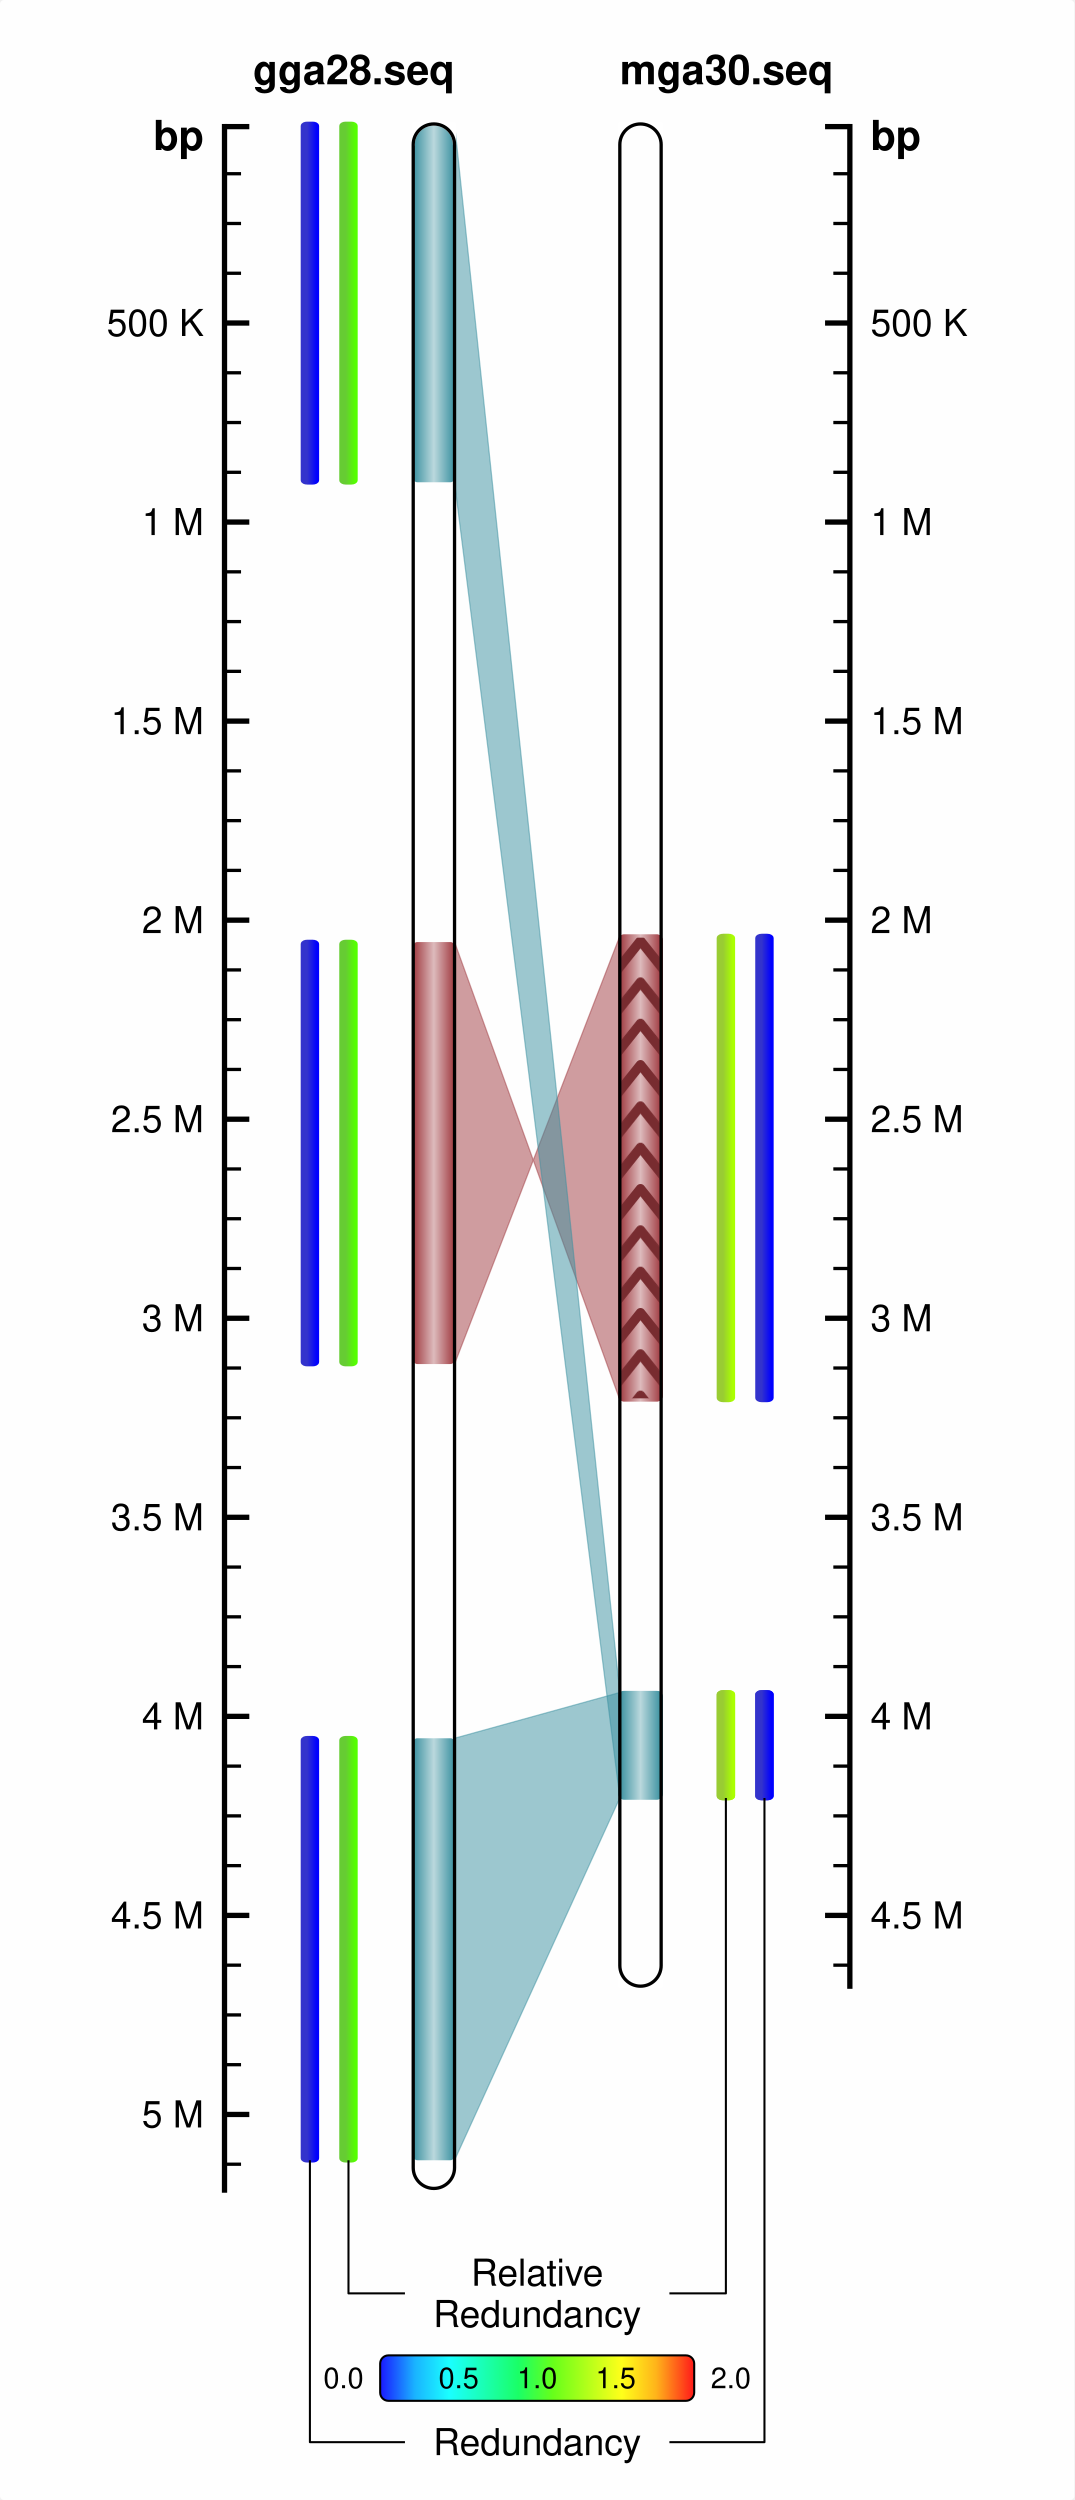
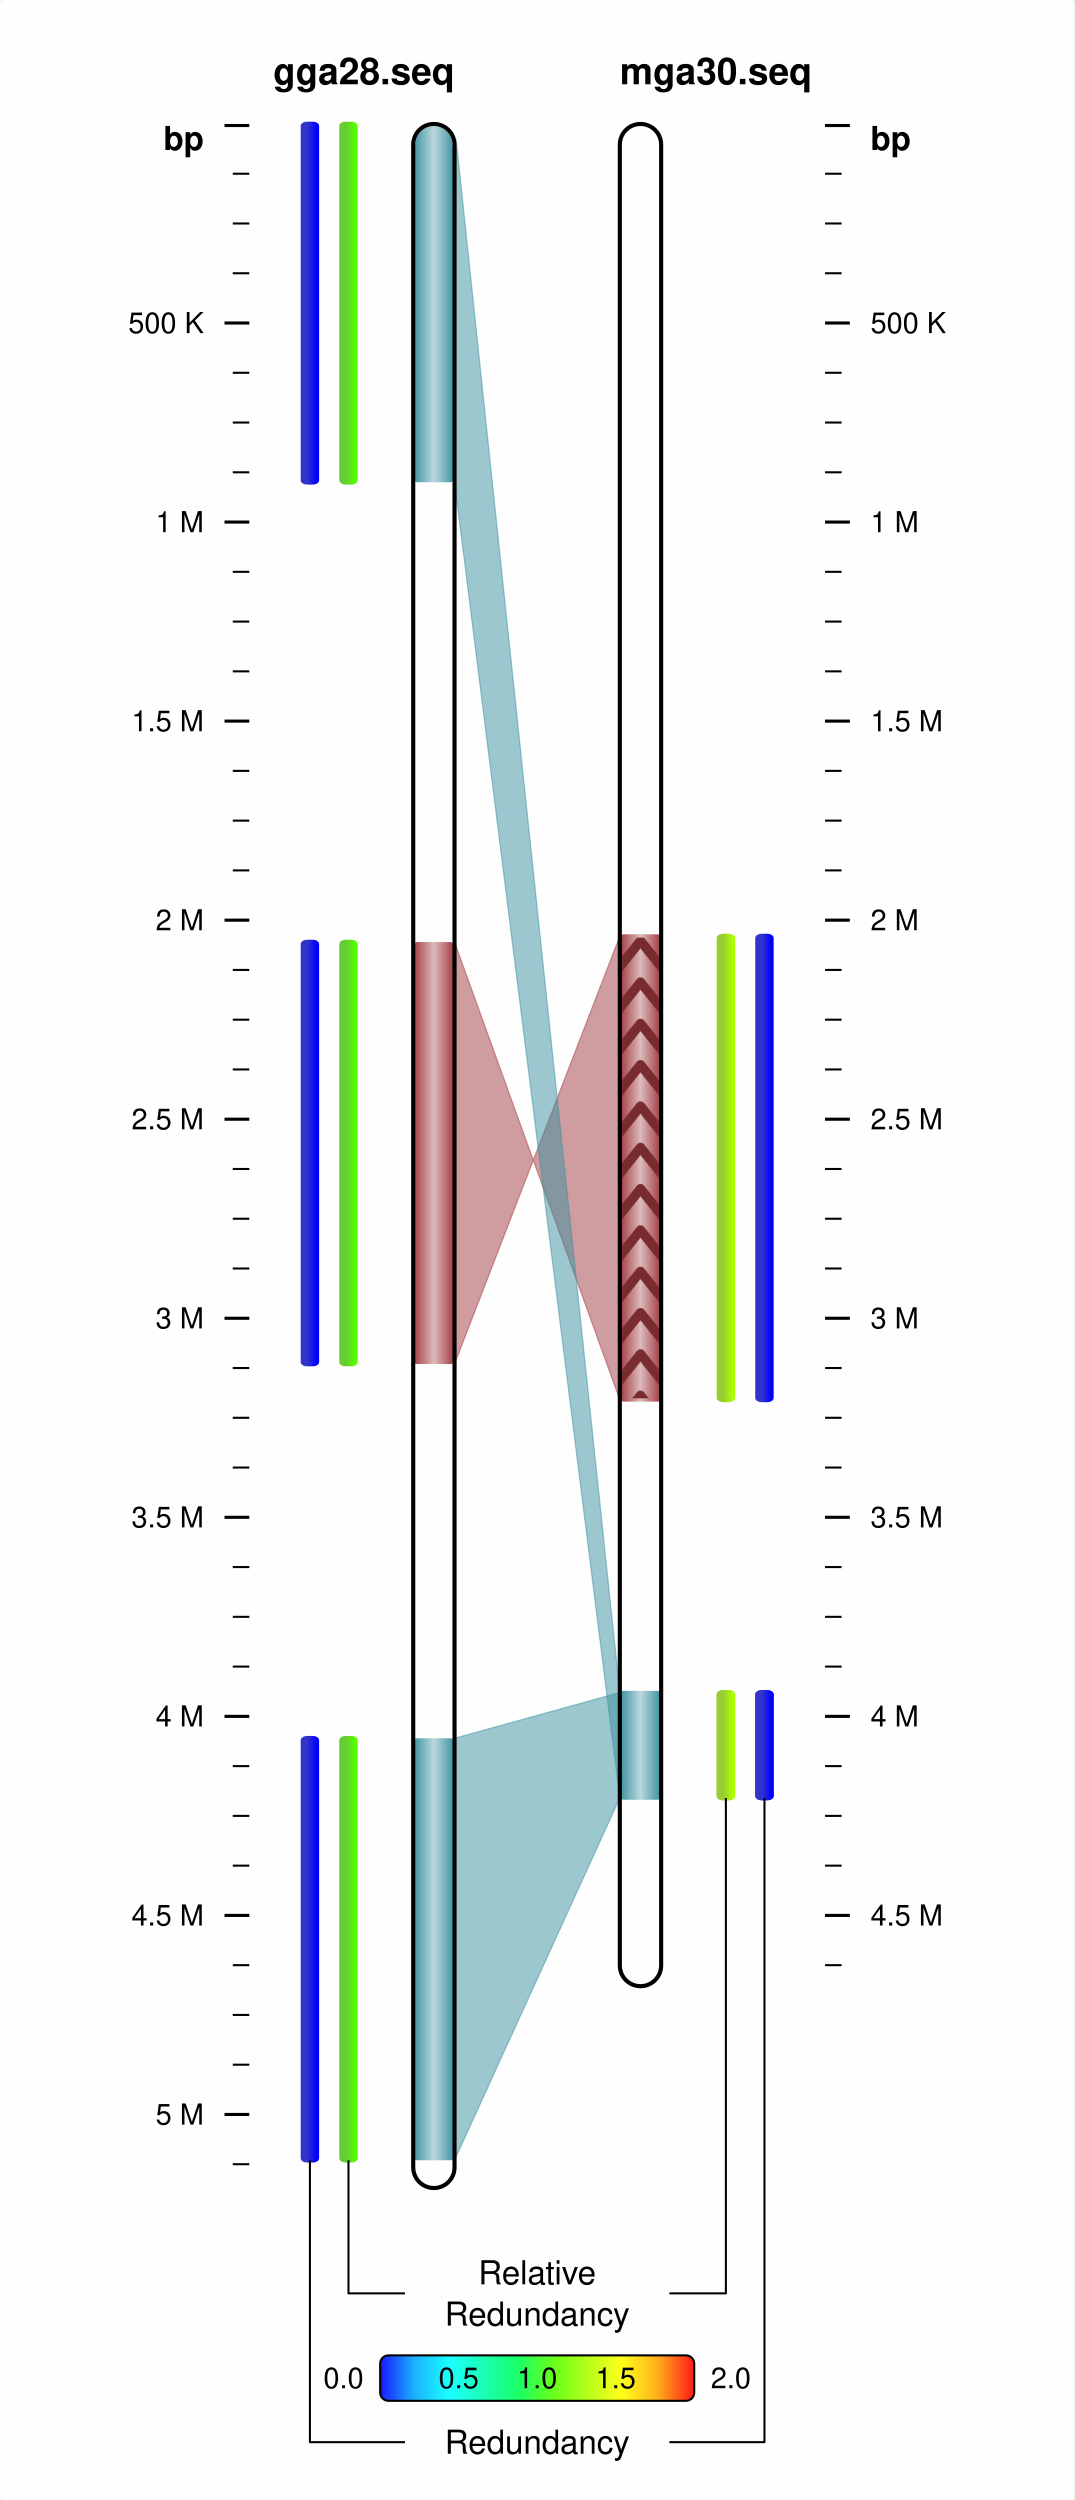
<svg xmlns="http://www.w3.org/2000/svg" viewBox="0 0 260 605.008">
  <rect x="0" y="0" width="260" height="605.008" rx="1" ry="1" fill="white" fill-opacity="0.9" stroke="white" stroke-width="0" stroke-opacity="1" />
-   <line id="54.33332830.00000054.333328530.647888" x1="54.333" y1="30" x2="54.333" y2="530.648" stroke-width="1.28" stroke="black" />
-   <text id="49.33332836.299999" x="49.333" y="36.3" dominant-baseline="" baseline-shift="" alignment-baseline="" font-size="10px" font-weight="bold" font-family="Helvetica,Arial" font-variant="normal" text-anchor="end" text-align="start" line-height="125%%">
+   <text id="49.33332836.299999" x="49.333" y="36.3" dominant-baseline="" baseline-shift="" alignment-baseline="" font-size="8px" font-weight="bold" font-family="Helvetica,Arial" font-variant="normal" text-anchor="end" text-align="start" line-height="125%%">
bp</text>
-   <line id="54.33332830.63999960.33332830.639999" x1="54.333" y1="30.64" x2="60.333" y2="30.64" stroke-width="1.28" stroke="black" />
-   <line id="54.33332842.04262258.33332842.042622" x1="54.333" y1="42.043" x2="58.333" y2="42.043" stroke-width="0.8" stroke="black" />
-   <line id="54.33332854.08524358.33332854.085243" x1="54.333" y1="54.085" x2="58.333" y2="54.085" stroke-width="0.8" stroke="black" />
-   <line id="54.33332866.12786158.33332866.127861" x1="54.333" y1="66.128" x2="58.333" y2="66.128" stroke-width="0.8" stroke="black" />
-   <line id="54.33332878.17048660.33332878.170486" x1="54.333" y1="78.171" x2="60.333" y2="78.171" stroke-width="1.28" stroke="black" />
-   <text id="49.33332881.320488" x="49.333" y="81.32" dominant-baseline="" baseline-shift="" alignment-baseline="" font-size="9px" font-weight="normal" font-family="Helvetica,Arial" font-variant="normal" text-anchor="end" text-align="start" line-height="125%%">
+   <line id="54.33332830.37500060.33332830.375000" x1="54.333" y1="30.375" x2="60.333" y2="30.375" stroke-width="0.75" stroke="black" />
+   <line id="56.33332842.04262260.33332842.042622" x1="56.333" y1="42.043" x2="60.333" y2="42.043" stroke-width="0.5" stroke="black" />
+   <line id="56.33332854.08524360.33332854.085243" x1="56.333" y1="54.085" x2="60.333" y2="54.085" stroke-width="0.5" stroke="black" />
+   <line id="56.33332866.12786160.33332866.127861" x1="56.333" y1="66.128" x2="60.333" y2="66.128" stroke-width="0.5" stroke="black" />
+   <line id="54.33332878.17048660.33332878.170486" x1="54.333" y1="78.171" x2="60.333" y2="78.171" stroke-width="0.75" stroke="black" />
+   <text id="49.33332880.620483" x="49.333" y="80.621" dominant-baseline="" baseline-shift="" alignment-baseline="" font-size="7px" font-weight="normal" font-family="Helvetica,Arial" font-variant="normal" text-anchor="end" text-align="start" line-height="125%%">
500 K</text>
-   <line id="54.33332890.21310458.33332890.213104" x1="54.333" y1="90.213" x2="58.333" y2="90.213" stroke-width="0.8" stroke="black" />
-   <line id="54.333328102.25573058.333328102.255730" x1="54.333" y1="102.256" x2="58.333" y2="102.256" stroke-width="0.8" stroke="black" />
-   <line id="54.333328114.29834758.333328114.298347" x1="54.333" y1="114.298" x2="58.333" y2="114.298" stroke-width="0.8" stroke="black" />
-   <line id="54.333328126.34097360.333328126.340973" x1="54.333" y1="126.341" x2="60.333" y2="126.341" stroke-width="1.28" stroke="black" />
-   <text id="49.333328129.490967" x="49.333" y="129.491" dominant-baseline="" baseline-shift="" alignment-baseline="" font-size="9px" font-weight="normal" font-family="Helvetica,Arial" font-variant="normal" text-anchor="end" text-align="start" line-height="125%%">
+   <line id="56.33332890.21310460.33332890.213104" x1="56.333" y1="90.213" x2="60.333" y2="90.213" stroke-width="0.5" stroke="black" />
+   <line id="56.333328102.25573060.333328102.255730" x1="56.333" y1="102.256" x2="60.333" y2="102.256" stroke-width="0.5" stroke="black" />
+   <line id="56.333328114.29834760.333328114.298347" x1="56.333" y1="114.298" x2="60.333" y2="114.298" stroke-width="0.5" stroke="black" />
+   <line id="54.333328126.34097360.333328126.340973" x1="54.333" y1="126.341" x2="60.333" y2="126.341" stroke-width="0.75" stroke="black" />
+   <text id="49.333328128.790970" x="49.333" y="128.791" dominant-baseline="" baseline-shift="" alignment-baseline="" font-size="7px" font-weight="normal" font-family="Helvetica,Arial" font-variant="normal" text-anchor="end" text-align="start" line-height="125%%">
1 M</text>
-   <line id="54.333328138.38359158.333328138.383591" x1="54.333" y1="138.384" x2="58.333" y2="138.384" stroke-width="0.8" stroke="black" />
-   <line id="54.333328150.42620858.333328150.426208" x1="54.333" y1="150.426" x2="58.333" y2="150.426" stroke-width="0.8" stroke="black" />
-   <line id="54.333328162.46882658.333328162.468826" x1="54.333" y1="162.469" x2="58.333" y2="162.469" stroke-width="0.8" stroke="black" />
-   <line id="54.333328174.51145960.333328174.511459" x1="54.333" y1="174.511" x2="60.333" y2="174.511" stroke-width="1.28" stroke="black" />
-   <text id="49.333328177.661453" x="49.333" y="177.661" dominant-baseline="" baseline-shift="" alignment-baseline="" font-size="9px" font-weight="normal" font-family="Helvetica,Arial" font-variant="normal" text-anchor="end" text-align="start" line-height="125%%">
+   <line id="56.333328138.38359160.333328138.383591" x1="56.333" y1="138.384" x2="60.333" y2="138.384" stroke-width="0.5" stroke="black" />
+   <line id="56.333328150.42620860.333328150.426208" x1="56.333" y1="150.426" x2="60.333" y2="150.426" stroke-width="0.5" stroke="black" />
+   <line id="56.333328162.46882660.333328162.468826" x1="56.333" y1="162.469" x2="60.333" y2="162.469" stroke-width="0.5" stroke="black" />
+   <line id="54.333328174.51145960.333328174.511459" x1="54.333" y1="174.511" x2="60.333" y2="174.511" stroke-width="0.75" stroke="black" />
+   <text id="49.333328176.961456" x="49.333" y="176.961" dominant-baseline="" baseline-shift="" alignment-baseline="" font-size="7px" font-weight="normal" font-family="Helvetica,Arial" font-variant="normal" text-anchor="end" text-align="start" line-height="125%%">
1.5 M</text>
-   <line id="54.333328186.55407758.333328186.554077" x1="54.333" y1="186.554" x2="58.333" y2="186.554" stroke-width="0.8" stroke="black" />
-   <line id="54.333328198.59669558.333328198.596695" x1="54.333" y1="198.597" x2="58.333" y2="198.597" stroke-width="0.8" stroke="black" />
-   <line id="54.333328210.63931358.333328210.639313" x1="54.333" y1="210.639" x2="58.333" y2="210.639" stroke-width="0.8" stroke="black" />
-   <line id="54.333328222.68194660.333328222.681946" x1="54.333" y1="222.682" x2="60.333" y2="222.682" stroke-width="1.28" stroke="black" />
-   <text id="49.333328225.831940" x="49.333" y="225.832" dominant-baseline="" baseline-shift="" alignment-baseline="" font-size="9px" font-weight="normal" font-family="Helvetica,Arial" font-variant="normal" text-anchor="end" text-align="start" line-height="125%%">
+   <line id="56.333328186.55407760.333328186.554077" x1="56.333" y1="186.554" x2="60.333" y2="186.554" stroke-width="0.5" stroke="black" />
+   <line id="56.333328198.59669560.333328198.596695" x1="56.333" y1="198.597" x2="60.333" y2="198.597" stroke-width="0.5" stroke="black" />
+   <line id="56.333328210.63931360.333328210.639313" x1="56.333" y1="210.639" x2="60.333" y2="210.639" stroke-width="0.5" stroke="black" />
+   <line id="54.333328222.68194660.333328222.681946" x1="54.333" y1="222.682" x2="60.333" y2="222.682" stroke-width="0.75" stroke="black" />
+   <text id="49.333328225.131943" x="49.333" y="225.132" dominant-baseline="" baseline-shift="" alignment-baseline="" font-size="7px" font-weight="normal" font-family="Helvetica,Arial" font-variant="normal" text-anchor="end" text-align="start" line-height="125%%">
2 M</text>
-   <line id="54.333328234.72456458.333328234.724564" x1="54.333" y1="234.725" x2="58.333" y2="234.725" stroke-width="0.8" stroke="black" />
-   <line id="54.333328246.76718158.333328246.767181" x1="54.333" y1="246.767" x2="58.333" y2="246.767" stroke-width="0.8" stroke="black" />
-   <line id="54.333328258.80981458.333328258.809814" x1="54.333" y1="258.81" x2="58.333" y2="258.81" stroke-width="0.8" stroke="black" />
-   <line id="54.333328270.85241760.333328270.852417" x1="54.333" y1="270.852" x2="60.333" y2="270.852" stroke-width="1.28" stroke="black" />
-   <text id="49.333328274.002411" x="49.333" y="274.002" dominant-baseline="" baseline-shift="" alignment-baseline="" font-size="9px" font-weight="normal" font-family="Helvetica,Arial" font-variant="normal" text-anchor="end" text-align="start" line-height="125%%">
+   <line id="56.333328234.72456460.333328234.724564" x1="56.333" y1="234.725" x2="60.333" y2="234.725" stroke-width="0.5" stroke="black" />
+   <line id="56.333328246.76718160.333328246.767181" x1="56.333" y1="246.767" x2="60.333" y2="246.767" stroke-width="0.5" stroke="black" />
+   <line id="56.333328258.80981460.333328258.809814" x1="56.333" y1="258.81" x2="60.333" y2="258.81" stroke-width="0.5" stroke="black" />
+   <line id="54.333328270.85241760.333328270.852417" x1="54.333" y1="270.852" x2="60.333" y2="270.852" stroke-width="0.75" stroke="black" />
+   <text id="49.333328273.302429" x="49.333" y="273.302" dominant-baseline="" baseline-shift="" alignment-baseline="" font-size="7px" font-weight="normal" font-family="Helvetica,Arial" font-variant="normal" text-anchor="end" text-align="start" line-height="125%%">
2.5 M</text>
-   <line id="54.333328282.89505058.333328282.895050" x1="54.333" y1="282.895" x2="58.333" y2="282.895" stroke-width="0.8" stroke="black" />
-   <line id="54.333328294.93765358.333328294.937653" x1="54.333" y1="294.938" x2="58.333" y2="294.938" stroke-width="0.8" stroke="black" />
-   <line id="54.333328306.98028658.333328306.980286" x1="54.333" y1="306.98" x2="58.333" y2="306.98" stroke-width="0.8" stroke="black" />
-   <line id="54.333328319.02291960.333328319.022919" x1="54.333" y1="319.023" x2="60.333" y2="319.023" stroke-width="1.28" stroke="black" />
-   <text id="49.333328322.172913" x="49.333" y="322.173" dominant-baseline="" baseline-shift="" alignment-baseline="" font-size="9px" font-weight="normal" font-family="Helvetica,Arial" font-variant="normal" text-anchor="end" text-align="start" line-height="125%%">
+   <line id="56.333328282.89505060.333328282.895050" x1="56.333" y1="282.895" x2="60.333" y2="282.895" stroke-width="0.5" stroke="black" />
+   <line id="56.333328294.93765360.333328294.937653" x1="56.333" y1="294.938" x2="60.333" y2="294.938" stroke-width="0.5" stroke="black" />
+   <line id="56.333328306.98028660.333328306.980286" x1="56.333" y1="306.98" x2="60.333" y2="306.98" stroke-width="0.5" stroke="black" />
+   <line id="54.333328319.02291960.333328319.022919" x1="54.333" y1="319.023" x2="60.333" y2="319.023" stroke-width="0.75" stroke="black" />
+   <text id="49.333328321.472931" x="49.333" y="321.473" dominant-baseline="" baseline-shift="" alignment-baseline="" font-size="7px" font-weight="normal" font-family="Helvetica,Arial" font-variant="normal" text-anchor="end" text-align="start" line-height="125%%">
3 M</text>
-   <line id="54.333328331.06552158.333328331.065521" x1="54.333" y1="331.066" x2="58.333" y2="331.066" stroke-width="0.8" stroke="black" />
-   <line id="54.333328343.10815458.333328343.108154" x1="54.333" y1="343.108" x2="58.333" y2="343.108" stroke-width="0.8" stroke="black" />
-   <line id="54.333328355.15078758.333328355.150787" x1="54.333" y1="355.151" x2="58.333" y2="355.151" stroke-width="0.8" stroke="black" />
-   <line id="54.333328367.19339060.333328367.193390" x1="54.333" y1="367.193" x2="60.333" y2="367.193" stroke-width="1.28" stroke="black" />
-   <text id="49.333328370.343384" x="49.333" y="370.343" dominant-baseline="" baseline-shift="" alignment-baseline="" font-size="9px" font-weight="normal" font-family="Helvetica,Arial" font-variant="normal" text-anchor="end" text-align="start" line-height="125%%">
+   <line id="56.333328331.06552160.333328331.065521" x1="56.333" y1="331.066" x2="60.333" y2="331.066" stroke-width="0.5" stroke="black" />
+   <line id="56.333328343.10815460.333328343.108154" x1="56.333" y1="343.108" x2="60.333" y2="343.108" stroke-width="0.5" stroke="black" />
+   <line id="56.333328355.15078760.333328355.150787" x1="56.333" y1="355.151" x2="60.333" y2="355.151" stroke-width="0.5" stroke="black" />
+   <line id="54.333328367.19339060.333328367.193390" x1="54.333" y1="367.193" x2="60.333" y2="367.193" stroke-width="0.75" stroke="black" />
+   <text id="49.333328369.643402" x="49.333" y="369.643" dominant-baseline="" baseline-shift="" alignment-baseline="" font-size="7px" font-weight="normal" font-family="Helvetica,Arial" font-variant="normal" text-anchor="end" text-align="start" line-height="125%%">
3.5 M</text>
-   <line id="54.333328379.23602358.333328379.236023" x1="54.333" y1="379.236" x2="58.333" y2="379.236" stroke-width="0.8" stroke="black" />
-   <line id="54.333328391.27862558.333328391.278625" x1="54.333" y1="391.279" x2="58.333" y2="391.279" stroke-width="0.8" stroke="black" />
-   <line id="54.333328403.32125958.333328403.321259" x1="54.333" y1="403.321" x2="58.333" y2="403.321" stroke-width="0.8" stroke="black" />
-   <line id="54.333328415.36389260.333328415.363892" x1="54.333" y1="415.364" x2="60.333" y2="415.364" stroke-width="1.28" stroke="black" />
-   <text id="49.333328418.513885" x="49.333" y="418.514" dominant-baseline="" baseline-shift="" alignment-baseline="" font-size="9px" font-weight="normal" font-family="Helvetica,Arial" font-variant="normal" text-anchor="end" text-align="start" line-height="125%%">
+   <line id="56.333328379.23602360.333328379.236023" x1="56.333" y1="379.236" x2="60.333" y2="379.236" stroke-width="0.5" stroke="black" />
+   <line id="56.333328391.27862560.333328391.278625" x1="56.333" y1="391.279" x2="60.333" y2="391.279" stroke-width="0.5" stroke="black" />
+   <line id="56.333328403.32125960.333328403.321259" x1="56.333" y1="403.321" x2="60.333" y2="403.321" stroke-width="0.5" stroke="black" />
+   <line id="54.333328415.36389260.333328415.363892" x1="54.333" y1="415.364" x2="60.333" y2="415.364" stroke-width="0.75" stroke="black" />
+   <text id="49.333328417.813904" x="49.333" y="417.814" dominant-baseline="" baseline-shift="" alignment-baseline="" font-size="7px" font-weight="normal" font-family="Helvetica,Arial" font-variant="normal" text-anchor="end" text-align="start" line-height="125%%">
4 M</text>
-   <line id="54.333328427.40649458.333328427.406494" x1="54.333" y1="427.406" x2="58.333" y2="427.406" stroke-width="0.8" stroke="black" />
-   <line id="54.333328439.44912758.333328439.449127" x1="54.333" y1="439.449" x2="58.333" y2="439.449" stroke-width="0.8" stroke="black" />
-   <line id="54.333328451.49173058.333328451.491730" x1="54.333" y1="451.492" x2="58.333" y2="451.492" stroke-width="0.8" stroke="black" />
-   <line id="54.333328463.53436360.333328463.534363" x1="54.333" y1="463.534" x2="60.333" y2="463.534" stroke-width="1.28" stroke="black" />
-   <text id="49.333328466.684357" x="49.333" y="466.684" dominant-baseline="" baseline-shift="" alignment-baseline="" font-size="9px" font-weight="normal" font-family="Helvetica,Arial" font-variant="normal" text-anchor="end" text-align="start" line-height="125%%">
+   <line id="56.333328427.40649460.333328427.406494" x1="56.333" y1="427.406" x2="60.333" y2="427.406" stroke-width="0.5" stroke="black" />
+   <line id="56.333328439.44912760.333328439.449127" x1="56.333" y1="439.449" x2="60.333" y2="439.449" stroke-width="0.5" stroke="black" />
+   <line id="56.333328451.49173060.333328451.491730" x1="56.333" y1="451.492" x2="60.333" y2="451.492" stroke-width="0.5" stroke="black" />
+   <line id="54.333328463.53436360.333328463.534363" x1="54.333" y1="463.534" x2="60.333" y2="463.534" stroke-width="0.75" stroke="black" />
+   <text id="49.333328465.984375" x="49.333" y="465.984" dominant-baseline="" baseline-shift="" alignment-baseline="" font-size="7px" font-weight="normal" font-family="Helvetica,Arial" font-variant="normal" text-anchor="end" text-align="start" line-height="125%%">
4.5 M</text>
-   <line id="54.333328475.57699658.333328475.576996" x1="54.333" y1="475.577" x2="58.333" y2="475.577" stroke-width="0.8" stroke="black" />
-   <line id="54.333328487.61959858.333328487.619598" x1="54.333" y1="487.62" x2="58.333" y2="487.62" stroke-width="0.8" stroke="black" />
-   <line id="54.333328499.66223158.333328499.662231" x1="54.333" y1="499.662" x2="58.333" y2="499.662" stroke-width="0.8" stroke="black" />
-   <line id="54.333328511.70486560.333328511.704865" x1="54.333" y1="511.705" x2="60.333" y2="511.705" stroke-width="1.28" stroke="black" />
-   <text id="49.333328514.854858" x="49.333" y="514.855" dominant-baseline="" baseline-shift="" alignment-baseline="" font-size="9px" font-weight="normal" font-family="Helvetica,Arial" font-variant="normal" text-anchor="end" text-align="start" line-height="125%%">
+   <line id="56.333328475.57699660.333328475.576996" x1="56.333" y1="475.577" x2="60.333" y2="475.577" stroke-width="0.5" stroke="black" />
+   <line id="56.333328487.61959860.333328487.619598" x1="56.333" y1="487.62" x2="60.333" y2="487.62" stroke-width="0.5" stroke="black" />
+   <line id="56.333328499.66223160.333328499.662231" x1="56.333" y1="499.662" x2="60.333" y2="499.662" stroke-width="0.5" stroke="black" />
+   <line id="54.333328511.70486560.333328511.704865" x1="54.333" y1="511.705" x2="60.333" y2="511.705" stroke-width="0.75" stroke="black" />
+   <text id="49.333328514.154846" x="49.333" y="514.155" dominant-baseline="" baseline-shift="" alignment-baseline="" font-size="7px" font-weight="normal" font-family="Helvetica,Arial" font-variant="normal" text-anchor="end" text-align="start" line-height="125%%">
5 M</text>
-   <line id="54.333328523.74749858.333328523.747498" x1="54.333" y1="523.747" x2="58.333" y2="523.747" stroke-width="0.8" stroke="black" />
-   <line id="205.66667230.000000205.666672481.299835" x1="205.667" y1="30" x2="205.667" y2="481.3" stroke-width="1.28" stroke="black" />
-   <text id="210.66667236.299999" x="210.667" y="36.3" dominant-baseline="" baseline-shift="" alignment-baseline="" font-size="10px" font-weight="bold" font-family="Helvetica,Arial" font-variant="normal" text-anchor="start" text-align="start" line-height="125%%">
+   <line id="56.333328523.74749860.333328523.747498" x1="56.333" y1="523.747" x2="60.333" y2="523.747" stroke-width="0.5" stroke="black" />
+   <text id="210.66667236.299999" x="210.667" y="36.3" dominant-baseline="" baseline-shift="" alignment-baseline="" font-size="8px" font-weight="bold" font-family="Helvetica,Arial" font-variant="normal" text-anchor="start" text-align="start" line-height="125%%">
bp</text>
-   <line id="205.66667230.639999199.66667230.639999" x1="205.667" y1="30.64" x2="199.667" y2="30.64" stroke-width="1.28" stroke="black" />
-   <line id="205.66667242.042622201.66667242.042622" x1="205.667" y1="42.043" x2="201.667" y2="42.043" stroke-width="0.8" stroke="black" />
-   <line id="205.66667254.085243201.66667254.085243" x1="205.667" y1="54.085" x2="201.667" y2="54.085" stroke-width="0.8" stroke="black" />
-   <line id="205.66667266.127861201.66667266.127861" x1="205.667" y1="66.128" x2="201.667" y2="66.128" stroke-width="0.8" stroke="black" />
-   <line id="205.66667278.170486199.66667278.170486" x1="205.667" y1="78.171" x2="199.667" y2="78.171" stroke-width="1.28" stroke="black" />
-   <text id="210.66667281.320488" x="210.667" y="81.32" dominant-baseline="" baseline-shift="" alignment-baseline="" font-size="9px" font-weight="normal" font-family="Helvetica,Arial" font-variant="normal" text-anchor="start" text-align="start" line-height="125%%">
+   <line id="205.66667230.375000199.66667230.375000" x1="205.667" y1="30.375" x2="199.667" y2="30.375" stroke-width="0.75" stroke="black" />
+   <line id="203.66667242.042622199.66667242.042622" x1="203.667" y1="42.043" x2="199.667" y2="42.043" stroke-width="0.5" stroke="black" />
+   <line id="203.66667254.085243199.66667254.085243" x1="203.667" y1="54.085" x2="199.667" y2="54.085" stroke-width="0.5" stroke="black" />
+   <line id="203.66667266.127861199.66667266.127861" x1="203.667" y1="66.128" x2="199.667" y2="66.128" stroke-width="0.5" stroke="black" />
+   <line id="205.66667278.170486199.66667278.170486" x1="205.667" y1="78.171" x2="199.667" y2="78.171" stroke-width="0.75" stroke="black" />
+   <text id="210.66667280.620483" x="210.667" y="80.621" dominant-baseline="" baseline-shift="" alignment-baseline="" font-size="7px" font-weight="normal" font-family="Helvetica,Arial" font-variant="normal" text-anchor="start" text-align="start" line-height="125%%">
500 K</text>
-   <line id="205.66667290.213104201.66667290.213104" x1="205.667" y1="90.213" x2="201.667" y2="90.213" stroke-width="0.8" stroke="black" />
-   <line id="205.666672102.255730201.666672102.255730" x1="205.667" y1="102.256" x2="201.667" y2="102.256" stroke-width="0.8" stroke="black" />
-   <line id="205.666672114.298347201.666672114.298347" x1="205.667" y1="114.298" x2="201.667" y2="114.298" stroke-width="0.8" stroke="black" />
-   <line id="205.666672126.340973199.666672126.340973" x1="205.667" y1="126.341" x2="199.667" y2="126.341" stroke-width="1.28" stroke="black" />
-   <text id="210.666672129.490967" x="210.667" y="129.491" dominant-baseline="" baseline-shift="" alignment-baseline="" font-size="9px" font-weight="normal" font-family="Helvetica,Arial" font-variant="normal" text-anchor="start" text-align="start" line-height="125%%">
+   <line id="203.66667290.213104199.66667290.213104" x1="203.667" y1="90.213" x2="199.667" y2="90.213" stroke-width="0.5" stroke="black" />
+   <line id="203.666672102.255730199.666672102.255730" x1="203.667" y1="102.256" x2="199.667" y2="102.256" stroke-width="0.5" stroke="black" />
+   <line id="203.666672114.298347199.666672114.298347" x1="203.667" y1="114.298" x2="199.667" y2="114.298" stroke-width="0.5" stroke="black" />
+   <line id="205.666672126.340973199.666672126.340973" x1="205.667" y1="126.341" x2="199.667" y2="126.341" stroke-width="0.75" stroke="black" />
+   <text id="210.666672128.790970" x="210.667" y="128.791" dominant-baseline="" baseline-shift="" alignment-baseline="" font-size="7px" font-weight="normal" font-family="Helvetica,Arial" font-variant="normal" text-anchor="start" text-align="start" line-height="125%%">
1 M</text>
-   <line id="205.666672138.383591201.666672138.383591" x1="205.667" y1="138.384" x2="201.667" y2="138.384" stroke-width="0.8" stroke="black" />
-   <line id="205.666672150.426208201.666672150.426208" x1="205.667" y1="150.426" x2="201.667" y2="150.426" stroke-width="0.8" stroke="black" />
-   <line id="205.666672162.468826201.666672162.468826" x1="205.667" y1="162.469" x2="201.667" y2="162.469" stroke-width="0.8" stroke="black" />
-   <line id="205.666672174.511459199.666672174.511459" x1="205.667" y1="174.511" x2="199.667" y2="174.511" stroke-width="1.28" stroke="black" />
-   <text id="210.666672177.661453" x="210.667" y="177.661" dominant-baseline="" baseline-shift="" alignment-baseline="" font-size="9px" font-weight="normal" font-family="Helvetica,Arial" font-variant="normal" text-anchor="start" text-align="start" line-height="125%%">
+   <line id="203.666672138.383591199.666672138.383591" x1="203.667" y1="138.384" x2="199.667" y2="138.384" stroke-width="0.5" stroke="black" />
+   <line id="203.666672150.426208199.666672150.426208" x1="203.667" y1="150.426" x2="199.667" y2="150.426" stroke-width="0.5" stroke="black" />
+   <line id="203.666672162.468826199.666672162.468826" x1="203.667" y1="162.469" x2="199.667" y2="162.469" stroke-width="0.5" stroke="black" />
+   <line id="205.666672174.511459199.666672174.511459" x1="205.667" y1="174.511" x2="199.667" y2="174.511" stroke-width="0.75" stroke="black" />
+   <text id="210.666672176.961456" x="210.667" y="176.961" dominant-baseline="" baseline-shift="" alignment-baseline="" font-size="7px" font-weight="normal" font-family="Helvetica,Arial" font-variant="normal" text-anchor="start" text-align="start" line-height="125%%">
1.5 M</text>
-   <line id="205.666672186.554077201.666672186.554077" x1="205.667" y1="186.554" x2="201.667" y2="186.554" stroke-width="0.8" stroke="black" />
-   <line id="205.666672198.596695201.666672198.596695" x1="205.667" y1="198.597" x2="201.667" y2="198.597" stroke-width="0.8" stroke="black" />
-   <line id="205.666672210.639313201.666672210.639313" x1="205.667" y1="210.639" x2="201.667" y2="210.639" stroke-width="0.8" stroke="black" />
-   <line id="205.666672222.681946199.666672222.681946" x1="205.667" y1="222.682" x2="199.667" y2="222.682" stroke-width="1.28" stroke="black" />
-   <text id="210.666672225.831940" x="210.667" y="225.832" dominant-baseline="" baseline-shift="" alignment-baseline="" font-size="9px" font-weight="normal" font-family="Helvetica,Arial" font-variant="normal" text-anchor="start" text-align="start" line-height="125%%">
+   <line id="203.666672186.554077199.666672186.554077" x1="203.667" y1="186.554" x2="199.667" y2="186.554" stroke-width="0.5" stroke="black" />
+   <line id="203.666672198.596695199.666672198.596695" x1="203.667" y1="198.597" x2="199.667" y2="198.597" stroke-width="0.5" stroke="black" />
+   <line id="203.666672210.639313199.666672210.639313" x1="203.667" y1="210.639" x2="199.667" y2="210.639" stroke-width="0.5" stroke="black" />
+   <line id="205.666672222.681946199.666672222.681946" x1="205.667" y1="222.682" x2="199.667" y2="222.682" stroke-width="0.75" stroke="black" />
+   <text id="210.666672225.131943" x="210.667" y="225.132" dominant-baseline="" baseline-shift="" alignment-baseline="" font-size="7px" font-weight="normal" font-family="Helvetica,Arial" font-variant="normal" text-anchor="start" text-align="start" line-height="125%%">
2 M</text>
-   <line id="205.666672234.724564201.666672234.724564" x1="205.667" y1="234.725" x2="201.667" y2="234.725" stroke-width="0.8" stroke="black" />
-   <line id="205.666672246.767181201.666672246.767181" x1="205.667" y1="246.767" x2="201.667" y2="246.767" stroke-width="0.8" stroke="black" />
-   <line id="205.666672258.809814201.666672258.809814" x1="205.667" y1="258.81" x2="201.667" y2="258.81" stroke-width="0.8" stroke="black" />
-   <line id="205.666672270.852417199.666672270.852417" x1="205.667" y1="270.852" x2="199.667" y2="270.852" stroke-width="1.28" stroke="black" />
-   <text id="210.666672274.002411" x="210.667" y="274.002" dominant-baseline="" baseline-shift="" alignment-baseline="" font-size="9px" font-weight="normal" font-family="Helvetica,Arial" font-variant="normal" text-anchor="start" text-align="start" line-height="125%%">
+   <line id="203.666672234.724564199.666672234.724564" x1="203.667" y1="234.725" x2="199.667" y2="234.725" stroke-width="0.5" stroke="black" />
+   <line id="203.666672246.767181199.666672246.767181" x1="203.667" y1="246.767" x2="199.667" y2="246.767" stroke-width="0.5" stroke="black" />
+   <line id="203.666672258.809814199.666672258.809814" x1="203.667" y1="258.81" x2="199.667" y2="258.81" stroke-width="0.5" stroke="black" />
+   <line id="205.666672270.852417199.666672270.852417" x1="205.667" y1="270.852" x2="199.667" y2="270.852" stroke-width="0.75" stroke="black" />
+   <text id="210.666672273.302429" x="210.667" y="273.302" dominant-baseline="" baseline-shift="" alignment-baseline="" font-size="7px" font-weight="normal" font-family="Helvetica,Arial" font-variant="normal" text-anchor="start" text-align="start" line-height="125%%">
2.5 M</text>
-   <line id="205.666672282.895050201.666672282.895050" x1="205.667" y1="282.895" x2="201.667" y2="282.895" stroke-width="0.8" stroke="black" />
-   <line id="205.666672294.937653201.666672294.937653" x1="205.667" y1="294.938" x2="201.667" y2="294.938" stroke-width="0.8" stroke="black" />
-   <line id="205.666672306.980286201.666672306.980286" x1="205.667" y1="306.98" x2="201.667" y2="306.98" stroke-width="0.8" stroke="black" />
-   <line id="205.666672319.022919199.666672319.022919" x1="205.667" y1="319.023" x2="199.667" y2="319.023" stroke-width="1.28" stroke="black" />
-   <text id="210.666672322.172913" x="210.667" y="322.173" dominant-baseline="" baseline-shift="" alignment-baseline="" font-size="9px" font-weight="normal" font-family="Helvetica,Arial" font-variant="normal" text-anchor="start" text-align="start" line-height="125%%">
+   <line id="203.666672282.895050199.666672282.895050" x1="203.667" y1="282.895" x2="199.667" y2="282.895" stroke-width="0.5" stroke="black" />
+   <line id="203.666672294.937653199.666672294.937653" x1="203.667" y1="294.938" x2="199.667" y2="294.938" stroke-width="0.5" stroke="black" />
+   <line id="203.666672306.980286199.666672306.980286" x1="203.667" y1="306.98" x2="199.667" y2="306.98" stroke-width="0.5" stroke="black" />
+   <line id="205.666672319.022919199.666672319.022919" x1="205.667" y1="319.023" x2="199.667" y2="319.023" stroke-width="0.75" stroke="black" />
+   <text id="210.666672321.472931" x="210.667" y="321.473" dominant-baseline="" baseline-shift="" alignment-baseline="" font-size="7px" font-weight="normal" font-family="Helvetica,Arial" font-variant="normal" text-anchor="start" text-align="start" line-height="125%%">
3 M</text>
-   <line id="205.666672331.065521201.666672331.065521" x1="205.667" y1="331.066" x2="201.667" y2="331.066" stroke-width="0.8" stroke="black" />
-   <line id="205.666672343.108154201.666672343.108154" x1="205.667" y1="343.108" x2="201.667" y2="343.108" stroke-width="0.8" stroke="black" />
-   <line id="205.666672355.150787201.666672355.150787" x1="205.667" y1="355.151" x2="201.667" y2="355.151" stroke-width="0.8" stroke="black" />
-   <line id="205.666672367.193390199.666672367.193390" x1="205.667" y1="367.193" x2="199.667" y2="367.193" stroke-width="1.28" stroke="black" />
-   <text id="210.666672370.343384" x="210.667" y="370.343" dominant-baseline="" baseline-shift="" alignment-baseline="" font-size="9px" font-weight="normal" font-family="Helvetica,Arial" font-variant="normal" text-anchor="start" text-align="start" line-height="125%%">
+   <line id="203.666672331.065521199.666672331.065521" x1="203.667" y1="331.066" x2="199.667" y2="331.066" stroke-width="0.5" stroke="black" />
+   <line id="203.666672343.108154199.666672343.108154" x1="203.667" y1="343.108" x2="199.667" y2="343.108" stroke-width="0.5" stroke="black" />
+   <line id="203.666672355.150787199.666672355.150787" x1="203.667" y1="355.151" x2="199.667" y2="355.151" stroke-width="0.5" stroke="black" />
+   <line id="205.666672367.193390199.666672367.193390" x1="205.667" y1="367.193" x2="199.667" y2="367.193" stroke-width="0.75" stroke="black" />
+   <text id="210.666672369.643402" x="210.667" y="369.643" dominant-baseline="" baseline-shift="" alignment-baseline="" font-size="7px" font-weight="normal" font-family="Helvetica,Arial" font-variant="normal" text-anchor="start" text-align="start" line-height="125%%">
3.5 M</text>
-   <line id="205.666672379.236023201.666672379.236023" x1="205.667" y1="379.236" x2="201.667" y2="379.236" stroke-width="0.8" stroke="black" />
-   <line id="205.666672391.278625201.666672391.278625" x1="205.667" y1="391.279" x2="201.667" y2="391.279" stroke-width="0.8" stroke="black" />
-   <line id="205.666672403.321259201.666672403.321259" x1="205.667" y1="403.321" x2="201.667" y2="403.321" stroke-width="0.8" stroke="black" />
-   <line id="205.666672415.363892199.666672415.363892" x1="205.667" y1="415.364" x2="199.667" y2="415.364" stroke-width="1.28" stroke="black" />
-   <text id="210.666672418.513885" x="210.667" y="418.514" dominant-baseline="" baseline-shift="" alignment-baseline="" font-size="9px" font-weight="normal" font-family="Helvetica,Arial" font-variant="normal" text-anchor="start" text-align="start" line-height="125%%">
+   <line id="203.666672379.236023199.666672379.236023" x1="203.667" y1="379.236" x2="199.667" y2="379.236" stroke-width="0.5" stroke="black" />
+   <line id="203.666672391.278625199.666672391.278625" x1="203.667" y1="391.279" x2="199.667" y2="391.279" stroke-width="0.5" stroke="black" />
+   <line id="203.666672403.321259199.666672403.321259" x1="203.667" y1="403.321" x2="199.667" y2="403.321" stroke-width="0.5" stroke="black" />
+   <line id="205.666672415.363892199.666672415.363892" x1="205.667" y1="415.364" x2="199.667" y2="415.364" stroke-width="0.75" stroke="black" />
+   <text id="210.666672417.813904" x="210.667" y="417.814" dominant-baseline="" baseline-shift="" alignment-baseline="" font-size="7px" font-weight="normal" font-family="Helvetica,Arial" font-variant="normal" text-anchor="start" text-align="start" line-height="125%%">
4 M</text>
-   <line id="205.666672427.406494201.666672427.406494" x1="205.667" y1="427.406" x2="201.667" y2="427.406" stroke-width="0.8" stroke="black" />
-   <line id="205.666672439.449127201.666672439.449127" x1="205.667" y1="439.449" x2="201.667" y2="439.449" stroke-width="0.8" stroke="black" />
-   <line id="205.666672451.491730201.666672451.491730" x1="205.667" y1="451.492" x2="201.667" y2="451.492" stroke-width="0.8" stroke="black" />
-   <line id="205.666672463.534363199.666672463.534363" x1="205.667" y1="463.534" x2="199.667" y2="463.534" stroke-width="1.28" stroke="black" />
-   <text id="210.666672466.684357" x="210.667" y="466.684" dominant-baseline="" baseline-shift="" alignment-baseline="" font-size="9px" font-weight="normal" font-family="Helvetica,Arial" font-variant="normal" text-anchor="start" text-align="start" line-height="125%%">
+   <line id="203.666672427.406494199.666672427.406494" x1="203.667" y1="427.406" x2="199.667" y2="427.406" stroke-width="0.5" stroke="black" />
+   <line id="203.666672439.449127199.666672439.449127" x1="203.667" y1="439.449" x2="199.667" y2="439.449" stroke-width="0.5" stroke="black" />
+   <line id="203.666672451.491730199.666672451.491730" x1="203.667" y1="451.492" x2="199.667" y2="451.492" stroke-width="0.5" stroke="black" />
+   <line id="205.666672463.534363199.666672463.534363" x1="205.667" y1="463.534" x2="199.667" y2="463.534" stroke-width="0.75" stroke="black" />
+   <text id="210.666672465.984375" x="210.667" y="465.984" dominant-baseline="" baseline-shift="" alignment-baseline="" font-size="7px" font-weight="normal" font-family="Helvetica,Arial" font-variant="normal" text-anchor="start" text-align="start" line-height="125%%">
4.5 M</text>
-   <line id="205.666672475.576996201.666672475.576996" x1="205.667" y1="475.577" x2="201.667" y2="475.577" stroke-width="0.8" stroke="black" />
+   <line id="203.666672475.576996199.666672475.576996" x1="203.667" y1="475.577" x2="199.667" y2="475.577" stroke-width="0.5" stroke="black" />
  <defs id="">
    <linearGradient id="grad100.000000420.662628" x1="0%" y1="0%" x2="100%" y2="0%">
      <stop offset="0%" stop-color="#3B91A0" stop-opacity="1" />
      <stop offset="50%" stop-color="#BAD8DD" stop-opacity="1" />
      <stop offset="100%" stop-color="#3B91A0" stop-opacity="1" />
    </linearGradient>
  </defs>
  <rect x="100" y="420.663" width="10" height="102.121" rx="1" ry="1" fill="url(#grad100.000000420.662628)" fill-opacity="1" stroke-width="0.75" stroke-opacity="1" />
  <defs id="">
    <linearGradient id="grad100.000000420.662628NRC" x1="0%" y1="0%" x2="100%" y2="0%">
      <stop offset="30%" stop-color="#66CC33" stop-opacity="1" />
      <stop offset="100%" stop-color="#55ff00" stop-opacity="1" />
    </linearGradient>
  </defs>
  <rect x="82.667" y="420.663" width="3.333" height="102.121" rx="1" ry="0.5" fill="url(#grad100.000000420.662628NRC)" fill-opacity="1" stroke="url(#grad100.000000420.662628NRC)" stroke-width="1.125" stroke-opacity="1" />
  <defs id="">
    <linearGradient id="grad100.000000420.662628NRCRedun" x1="0%" y1="0%" x2="100%" y2="0%">
      <stop offset="30%" stop-color="#3333CC" stop-opacity="1" />
      <stop offset="100%" stop-color="#0000ff" stop-opacity="1" />
    </linearGradient>
  </defs>
  <rect x="73.333" y="420.663" width="3.333" height="102.121" rx="1" ry="0.5" fill="url(#grad100.000000420.662628NRCRedun)" fill-opacity="1" stroke="url(#grad100.000000420.662628NRCRedun)" stroke-width="1.125" stroke-opacity="1" />
  <defs id="">
    <linearGradient id="grad150.000000409.583435" x1="0%" y1="0%" x2="100%" y2="0%">
      <stop offset="0%" stop-color="#3B91A0" stop-opacity="1" />
      <stop offset="50%" stop-color="#BAD8DD" stop-opacity="1" />
      <stop offset="100%" stop-color="#3B91A0" stop-opacity="1" />
    </linearGradient>
  </defs>
  <rect x="150" y="409.583" width="10" height="25.53" rx="1" ry="1" fill="url(#grad150.000000409.583435)" fill-opacity="1" stroke="url(#grad150.000000409.583435)" stroke-width="0.75" stroke-opacity="1" />
  <defs id="">
    <linearGradient id="grad150.000000409.583435NRC" x1="0%" y1="0%" x2="100%" y2="0%">
      <stop offset="30%" stop-color="#99CC33" stop-opacity="1" />
      <stop offset="100%" stop-color="#aaff00" stop-opacity="1" />
    </linearGradient>
  </defs>
  <rect x="174" y="409.583" width="3.333" height="25.53" rx="1" ry="0.5" fill="url(#grad150.000000409.583435NRC)" fill-opacity="1" stroke="url(#grad150.000000409.583435NRC)" stroke-width="1.125" stroke-opacity="1" />
  <defs id="">
    <linearGradient id="grad150.000000409.583435NRCRedun" x1="0%" y1="0%" x2="100%" y2="0%">
      <stop offset="30%" stop-color="#3333CC" stop-opacity="1" />
      <stop offset="100%" stop-color="#0000ff" stop-opacity="1" />
    </linearGradient>
  </defs>
  <rect x="183.333" y="409.583" width="3.333" height="25.53" rx="1" ry="0.5" fill="url(#grad150.000000409.583435NRCRedun)" fill-opacity="1" stroke="url(#grad150.000000409.583435NRCRedun)" stroke-width="1.125" stroke-opacity="1" />
  <polygon points="110,420.663 110,522.784 150,435.114 150,409.583 " fill="#3B91A0" stroke="#3B91A0" stroke-width="0.3" stroke-opacity="0.5" fill-opacity="0.5" />
  <defs id="">
    <linearGradient id="grad100.000000227.980698" x1="0%" y1="0%" x2="100%" y2="0%">
      <stop offset="0%" stop-color="#A03B41" stop-opacity="1" />
      <stop offset="50%" stop-color="#DDBABC" stop-opacity="1" />
      <stop offset="100%" stop-color="#A03B41" stop-opacity="1" />
    </linearGradient>
  </defs>
  <rect x="100" y="227.981" width="10" height="102.121" rx="1" ry="1" fill="url(#grad100.000000227.980698)" fill-opacity="1" stroke-width="0.75" stroke-opacity="1" />
  <defs id="">
    <linearGradient id="grad100.000000227.980698NRC" x1="0%" y1="0%" x2="100%" y2="0%">
      <stop offset="30%" stop-color="#66CC33" stop-opacity="1" />
      <stop offset="100%" stop-color="#55ff00" stop-opacity="1" />
    </linearGradient>
  </defs>
  <rect x="82.667" y="227.981" width="3.333" height="102.121" rx="1" ry="0.5" fill="url(#grad100.000000227.980698NRC)" fill-opacity="1" stroke="url(#grad100.000000227.980698NRC)" stroke-width="1.125" stroke-opacity="1" />
  <defs id="">
    <linearGradient id="grad100.000000227.980698NRCRedun" x1="0%" y1="0%" x2="100%" y2="0%">
      <stop offset="30%" stop-color="#3333CC" stop-opacity="1" />
      <stop offset="100%" stop-color="#0000ff" stop-opacity="1" />
    </linearGradient>
  </defs>
  <rect x="73.333" y="227.981" width="3.333" height="102.121" rx="1" ry="0.5" fill="url(#grad100.000000227.980698NRCRedun)" fill-opacity="1" stroke="url(#grad100.000000227.980698NRCRedun)" stroke-width="1.125" stroke-opacity="1" />
  <defs id="">
    <linearGradient id="grad150.000000226.535583" x1="0%" y1="0%" x2="100%" y2="0%">
      <stop offset="0%" stop-color="#A03B41" stop-opacity="1" />
      <stop offset="50%" stop-color="#DDBABC" stop-opacity="1" />
      <stop offset="100%" stop-color="#A03B41" stop-opacity="1" />
    </linearGradient>
  </defs>
  <rect x="150" y="226.536" width="10" height="112.237" rx="1" ry="1" fill="url(#grad150.000000226.535583)" fill-opacity="1" stroke="url(#grad150.000000226.535583)" stroke-width="0.75" stroke-opacity="1" />
  <defs id="">
    <pattern id="Wavy150.000000226.535583" x="150" y="226.536" width="10" height="10" patternUnits="userSpaceOnUse">
      <path id="" d="m -1.15,8.85 l 6.15,-7.7 l 6.15,7.7 " fill="none" fill-opacity="0.9" stroke="#782C30" stroke-opacity="1" stroke-linejoin="round" stroke-width="2.3" />
    </pattern>
  </defs>
  <rect x="150" y="226.536" width="10" height="112.237" rx="1" ry="1" fill="url(#Wavy150.000000226.535583)" fill-opacity="1" stroke="url(#grad150.000000226.535583)" stroke-width="0.75" stroke-opacity="1" />
  <defs id="">
    <linearGradient id="grad150.000000226.535583NRC" x1="0%" y1="0%" x2="100%" y2="0%">
      <stop offset="30%" stop-color="#99CC33" stop-opacity="1" />
      <stop offset="100%" stop-color="#aaff00" stop-opacity="1" />
    </linearGradient>
  </defs>
  <rect x="174" y="226.536" width="3.333" height="112.237" rx="1" ry="0.5" fill="url(#grad150.000000226.535583NRC)" fill-opacity="1" stroke="url(#grad150.000000226.535583NRC)" stroke-width="1.125" stroke-opacity="1" />
  <defs id="">
    <linearGradient id="grad150.000000226.535583NRCRedun" x1="0%" y1="0%" x2="100%" y2="0%">
      <stop offset="30%" stop-color="#3333CC" stop-opacity="1" />
      <stop offset="100%" stop-color="#0000ff" stop-opacity="1" />
    </linearGradient>
  </defs>
  <rect x="183.333" y="226.536" width="3.333" height="112.237" rx="1" ry="0.5" fill="url(#grad150.000000226.535583NRCRedun)" fill-opacity="1" stroke="url(#grad150.000000226.535583NRCRedun)" stroke-width="1.125" stroke-opacity="1" />
  <polygon points="110,227.981 110,330.102 150,226.536 150,338.773 " fill="#A03B41" stroke="#A03B41" stroke-width="0.3" stroke-opacity="0.5" fill-opacity="0.5" />
  <defs id="">
    <linearGradient id="grad100.00000030.000000" x1="0%" y1="0%" x2="100%" y2="0%">
      <stop offset="0%" stop-color="#3B91A0" stop-opacity="1" />
      <stop offset="50%" stop-color="#BAD8DD" stop-opacity="1" />
      <stop offset="100%" stop-color="#3B91A0" stop-opacity="1" />
    </linearGradient>
  </defs>
  <rect x="100" y="30" width="10" height="86.707" rx="1" ry="1" fill="url(#grad100.00000030.000000)" fill-opacity="1" stroke-width="0.75" stroke-opacity="1" />
  <defs id="">
    <linearGradient id="grad100.00000030.000000NRC" x1="0%" y1="0%" x2="100%" y2="0%">
      <stop offset="30%" stop-color="#66CC33" stop-opacity="1" />
      <stop offset="100%" stop-color="#55ff00" stop-opacity="1" />
    </linearGradient>
  </defs>
  <rect x="82.667" y="30" width="3.333" height="86.707" rx="1" ry="0.5" fill="url(#grad100.00000030.000000NRC)" fill-opacity="1" stroke="url(#grad100.00000030.000000NRC)" stroke-width="1.125" stroke-opacity="1" />
  <defs id="">
    <linearGradient id="grad100.00000030.000000NRCRedun" x1="0%" y1="0%" x2="100%" y2="0%">
      <stop offset="30%" stop-color="#3333CC" stop-opacity="1" />
      <stop offset="100%" stop-color="#0000ff" stop-opacity="1" />
    </linearGradient>
  </defs>
  <rect x="73.333" y="30" width="3.333" height="86.707" rx="1" ry="0.5" fill="url(#grad100.00000030.000000NRCRedun)" fill-opacity="1" stroke="url(#grad100.00000030.000000NRCRedun)" stroke-width="1.125" stroke-opacity="1" />
  <defs id="">
    <linearGradient id="grad150.000000409.583435" x1="0%" y1="0%" x2="100%" y2="0%">
      <stop offset="0%" stop-color="#3B91A0" stop-opacity="1" />
      <stop offset="50%" stop-color="#BAD8DD" stop-opacity="1" />
      <stop offset="100%" stop-color="#3B91A0" stop-opacity="1" />
    </linearGradient>
  </defs>
  <rect x="150" y="409.583" width="10" height="25.53" rx="1" ry="1" fill="url(#grad150.000000409.583435)" fill-opacity="1" stroke="url(#grad150.000000409.583435)" stroke-width="0.75" stroke-opacity="1" />
  <defs id="">
    <linearGradient id="grad150.000000409.583435NRC" x1="0%" y1="0%" x2="100%" y2="0%">
      <stop offset="30%" stop-color="#99CC33" stop-opacity="1" />
      <stop offset="100%" stop-color="#aaff00" stop-opacity="1" />
    </linearGradient>
  </defs>
  <rect x="174" y="409.583" width="3.333" height="25.53" rx="1" ry="0.5" fill="url(#grad150.000000409.583435NRC)" fill-opacity="1" stroke="url(#grad150.000000409.583435NRC)" stroke-width="1.125" stroke-opacity="1" />
  <defs id="">
    <linearGradient id="grad150.000000409.583435NRCRedun" x1="0%" y1="0%" x2="100%" y2="0%">
      <stop offset="30%" stop-color="#3333CC" stop-opacity="1" />
      <stop offset="100%" stop-color="#0000ff" stop-opacity="1" />
    </linearGradient>
  </defs>
  <rect x="183.333" y="409.583" width="3.333" height="25.53" rx="1" ry="0.5" fill="url(#grad150.000000409.583435NRCRedun)" fill-opacity="1" stroke="url(#grad150.000000409.583435NRCRedun)" stroke-width="1.125" stroke-opacity="1" />
  <polygon points="110,30 110,116.707 150,435.114 150,409.583 " fill="#3B91A0" stroke="#3B91A0" stroke-width="0.3" stroke-opacity="0.5" fill-opacity="0.5" />
-   <path id="rhs100.00000030.000000" d="M 100,524.608 a 5,5 0 0,0 10,0 v 5 h -10 v -5 z " fill="white" fill-opacity="1" stroke="white" stroke-opacity="1" stroke-linejoin="round" stroke-width="0.8" />
-   <path id="rhs100.00000030.000000" d="M 110,35 a 5,5 0 0,0 -10,0 v -5 h 10 v 5 z " fill="white" fill-opacity="1" stroke="white" stroke-opacity="1" stroke-linejoin="round" stroke-width="0.8" />
-   <path id="100.00000030.000000" d="M 100,35 v 489.608 a 5,5 0 0,0 10,0 v -489.608 a 5,5 0 0,0 -10,0 z " fill="none" fill-opacity="0.9" stroke="black" stroke-opacity="1" stroke-linejoin="round" stroke-width="0.8" />
-   <path id="rhs100.00000030.000000" d="M 150,475.66 a 5,5 0 0,0 10,0 v 5 h -10 v -5 z " fill="white" fill-opacity="1" stroke="white" stroke-opacity="1" stroke-linejoin="round" stroke-width="0.8" />
-   <path id="rhs100.00000030.000000" d="M 160,35 a 5,5 0 0,0 -10,0 v -5 h 10 v 5 z " fill="white" fill-opacity="1" stroke="white" stroke-opacity="1" stroke-linejoin="round" stroke-width="0.8" />
-   <path id="150.00000030.000000" d="M 150,35 v 440.66 a 5,5 0 0,0 10,0 v -440.66 a 5,5 0 0,0 -10,0 z " fill="none" fill-opacity="0.9" stroke="black" stroke-opacity="1" stroke-linejoin="round" stroke-width="0.8" />
-   <text id="110.00000020.400000" x="110" y="20.4" dominant-baseline="" baseline-shift="" alignment-baseline="" font-size="10px" font-weight="bold" font-family="Helvetica,Arial" font-variant="normal" text-anchor="end" text-align="start" line-height="125%%">
+   <path id="rhs100.00000030.000000" d="M 100,524.508 a 5,5 0 0,0 10,0 v 5 h -10 v -5 z " fill="white" fill-opacity="1" stroke="white" stroke-opacity="1" stroke-linejoin="round" stroke-width="1" />
+   <path id="rhs100.00000030.000000" d="M 110,35 a 5,5 0 0,0 -10,0 v -5 h 10 v 5 z " fill="white" fill-opacity="1" stroke="white" stroke-opacity="1" stroke-linejoin="round" stroke-width="1" />
+   <path id="100.00000030.000000" d="M 100,35 v 489.508 a 5,5 0 0,0 10,0 v -489.508 a 5,5 0 0,0 -10,0 z " fill="none" fill-opacity="0.9" stroke="black" stroke-opacity="1" stroke-linejoin="round" stroke-width="1" />
+   <path id="rhs100.00000030.000000" d="M 150,475.66 a 5,5 0 0,0 10,0 v 5 h -10 v -5 z " fill="white" fill-opacity="1" stroke="white" stroke-opacity="1" stroke-linejoin="round" stroke-width="1" />
+   <path id="rhs100.00000030.000000" d="M 160,35 a 5,5 0 0,0 -10,0 v -5 h 10 v 5 z " fill="white" fill-opacity="1" stroke="white" stroke-opacity="1" stroke-linejoin="round" stroke-width="1" />
+   <path id="150.00000030.000000" d="M 150,35 v 440.66 a 5,5 0 0,0 10,0 v -440.66 a 5,5 0 0,0 -10,0 z " fill="none" fill-opacity="0.9" stroke="black" stroke-opacity="1" stroke-linejoin="round" stroke-width="1" />
+   <text id="110.00000020.400000" x="110" y="20.4" dominant-baseline="" baseline-shift="" alignment-baseline="" font-size="9px" font-weight="bold" font-family="Helvetica,Arial" font-variant="normal" text-anchor="end" text-align="start" line-height="125%%">
gga28.seq</text>
-   <text id="150.00000020.400000" x="150" y="20.4" dominant-baseline="" baseline-shift="" alignment-baseline="" font-size="10px" font-weight="bold" font-family="Helvetica,Arial" font-variant="normal" text-anchor="start" text-align="start" line-height="125%%">
+   <text id="150.00000020.400000" x="150" y="20.4" dominant-baseline="" baseline-shift="" alignment-baseline="" font-size="9px" font-weight="bold" font-family="Helvetica,Arial" font-variant="normal" text-anchor="start" text-align="start" line-height="125%%">
mga30.seq</text>
  <defs id="">
    <linearGradient id="grad92.000000570.007874" x1="0%" y1="0%" x2="100%" y2="0%">
      <stop offset="0%" stop-color="#0000ff" stop-opacity="1" />
      <stop offset="11%" stop-color="#00aaff" stop-opacity="1" />
      <stop offset="22%" stop-color="#00ffff" stop-opacity="1" />
      <stop offset="33%" stop-color="#00ffaa" stop-opacity="1" />
      <stop offset="44%" stop-color="#00ff55" stop-opacity="1" />
      <stop offset="55%" stop-color="#55ff00" stop-opacity="1" />
      <stop offset="66%" stop-color="#aaff00" stop-opacity="1" />
      <stop offset="77%" stop-color="#ffff00" stop-opacity="1" />
      <stop offset="88%" stop-color="#ffaa00" stop-opacity="1" />
      <stop offset="100%" stop-color="#ff0000" stop-opacity="1" />
    </linearGradient>
  </defs>
  <rect x="92" y="570.008" width="76" height="11" rx="2" ry="2" fill="url(#grad92.000000570.007874)" fill-opacity="0.9" stroke="black" stroke-width="0.5" stroke-opacity="1" />
-   <text id="130.000000553.157898" x="130" y="553.158" dominant-baseline="" baseline-shift="" alignment-baseline="" font-size="9px" font-family="Helvetica,Arial" font-variant="normal" text-anchor="middle" text-align="start" line-height="125%%">
+   <text id="130.000000552.807861" x="130" y="552.808" dominant-baseline="" baseline-shift="" alignment-baseline="" font-size="8px" font-family="Helvetica,Arial" font-variant="normal" text-anchor="middle" text-align="start" line-height="125%%">
Relative</text>
-   <text id="130.000000563.157898" x="130" y="563.158" dominant-baseline="" baseline-shift="" alignment-baseline="" font-size="9px" font-family="Helvetica,Arial" font-variant="normal" text-anchor="middle" text-align="start" line-height="125%%">
+   <text id="130.000000562.807861" x="130" y="562.808" dominant-baseline="" baseline-shift="" alignment-baseline="" font-size="8px" font-family="Helvetica,Arial" font-variant="normal" text-anchor="middle" text-align="start" line-height="125%%">
Redundancy</text>
-   <text id="130.000000594.157898" x="130" y="594.158" dominant-baseline="" baseline-shift="" alignment-baseline="" font-size="9px" font-family="Helvetica,Arial" font-variant="normal" text-anchor="middle" text-align="start" line-height="125%%">
+   <text id="130.000000593.807861" x="130" y="593.808" dominant-baseline="" baseline-shift="" alignment-baseline="" font-size="8px" font-family="Helvetica,Arial" font-variant="normal" text-anchor="middle" text-align="start" line-height="125%%">
Redundancy</text>
  <text id="88.000000575.507874" x="88" y="575.508" dy="2.45" dominant-baseline="" baseline-shift="" alignment-baseline="" font-size="7px" font-family="Helvetica,Arial" font-variant="normal" text-anchor="end" text-align="start" line-height="125%%">
0.0</text>
  <text id="172.000000575.507874" x="172" y="575.508" dy="2.45" dominant-baseline="" baseline-shift="" alignment-baseline="" font-size="7px" font-family="Helvetica,Arial" font-variant="normal" text-anchor="start" text-align="start" line-height="125%%">
2.0</text>
  <text id="111.000000575.507874" x="111" y="575.508" dy="2.45" dominant-baseline="" baseline-shift="" alignment-baseline="" font-size="7px" font-family="Helvetica,Arial" font-variant="normal" text-anchor="middle" text-align="start" line-height="125%%">
0.5</text>
  <text id="130.000000575.507874" x="130" y="575.508" dy="2.45" dominant-baseline="" baseline-shift="" alignment-baseline="" font-size="7px" font-family="Helvetica,Arial" font-variant="normal" text-anchor="middle" text-align="start" line-height="125%%">
1.0</text>
  <text id="149.000000575.507874" x="149" y="575.508" dy="2.45" dominant-baseline="" baseline-shift="" alignment-baseline="" font-size="7px" font-family="Helvetica,Arial" font-variant="normal" text-anchor="middle" text-align="start" line-height="125%%">
1.5</text>
  <path id="" d="M 84.333,522.784 V 555.008 H 98 " fill="none" fill-opacity="0.9" stroke="black" stroke-opacity="1" stroke-linejoin="round" stroke-width="0.5" />
  <path id="" d="M 175.667,435.114 V 555.008 H 162 " fill="none" fill-opacity="0.9" stroke="black" stroke-opacity="1" stroke-linejoin="round" stroke-width="0.5" />
  <path id="" d="M 75,522.784 V 591.008 H 98 " fill="none" fill-opacity="0.9" stroke="black" stroke-opacity="1" stroke-linejoin="round" stroke-width="0.5" />
  <path id="" d="M 185,435.114 V 591.008 H 162 " fill="none" fill-opacity="0.9" stroke="black" stroke-opacity="1" stroke-linejoin="round" stroke-width="0.5" />
</svg>
